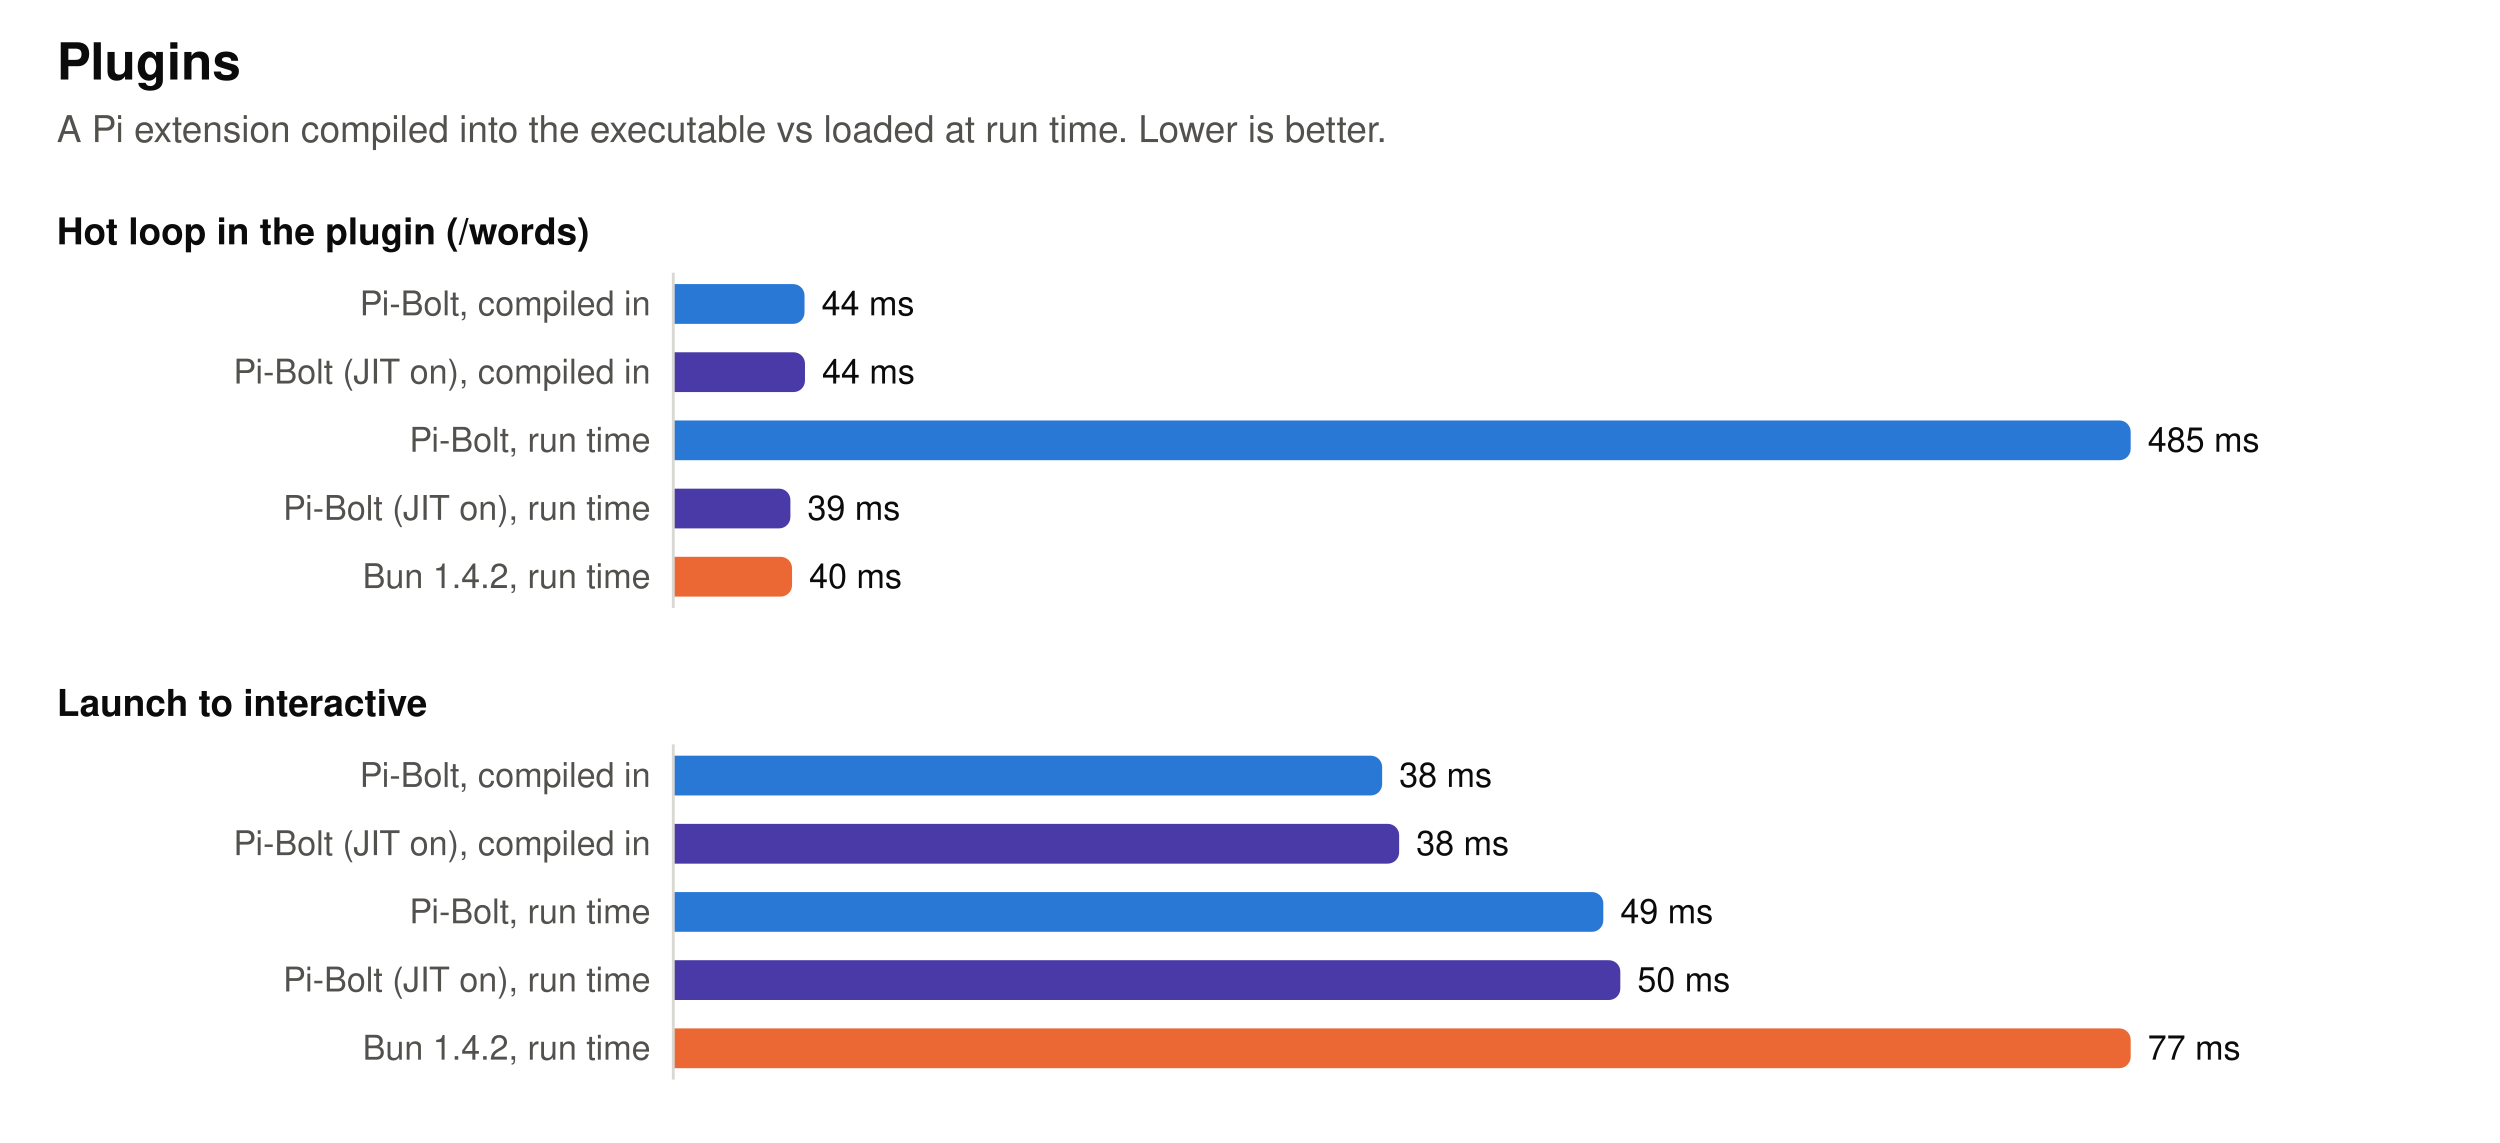
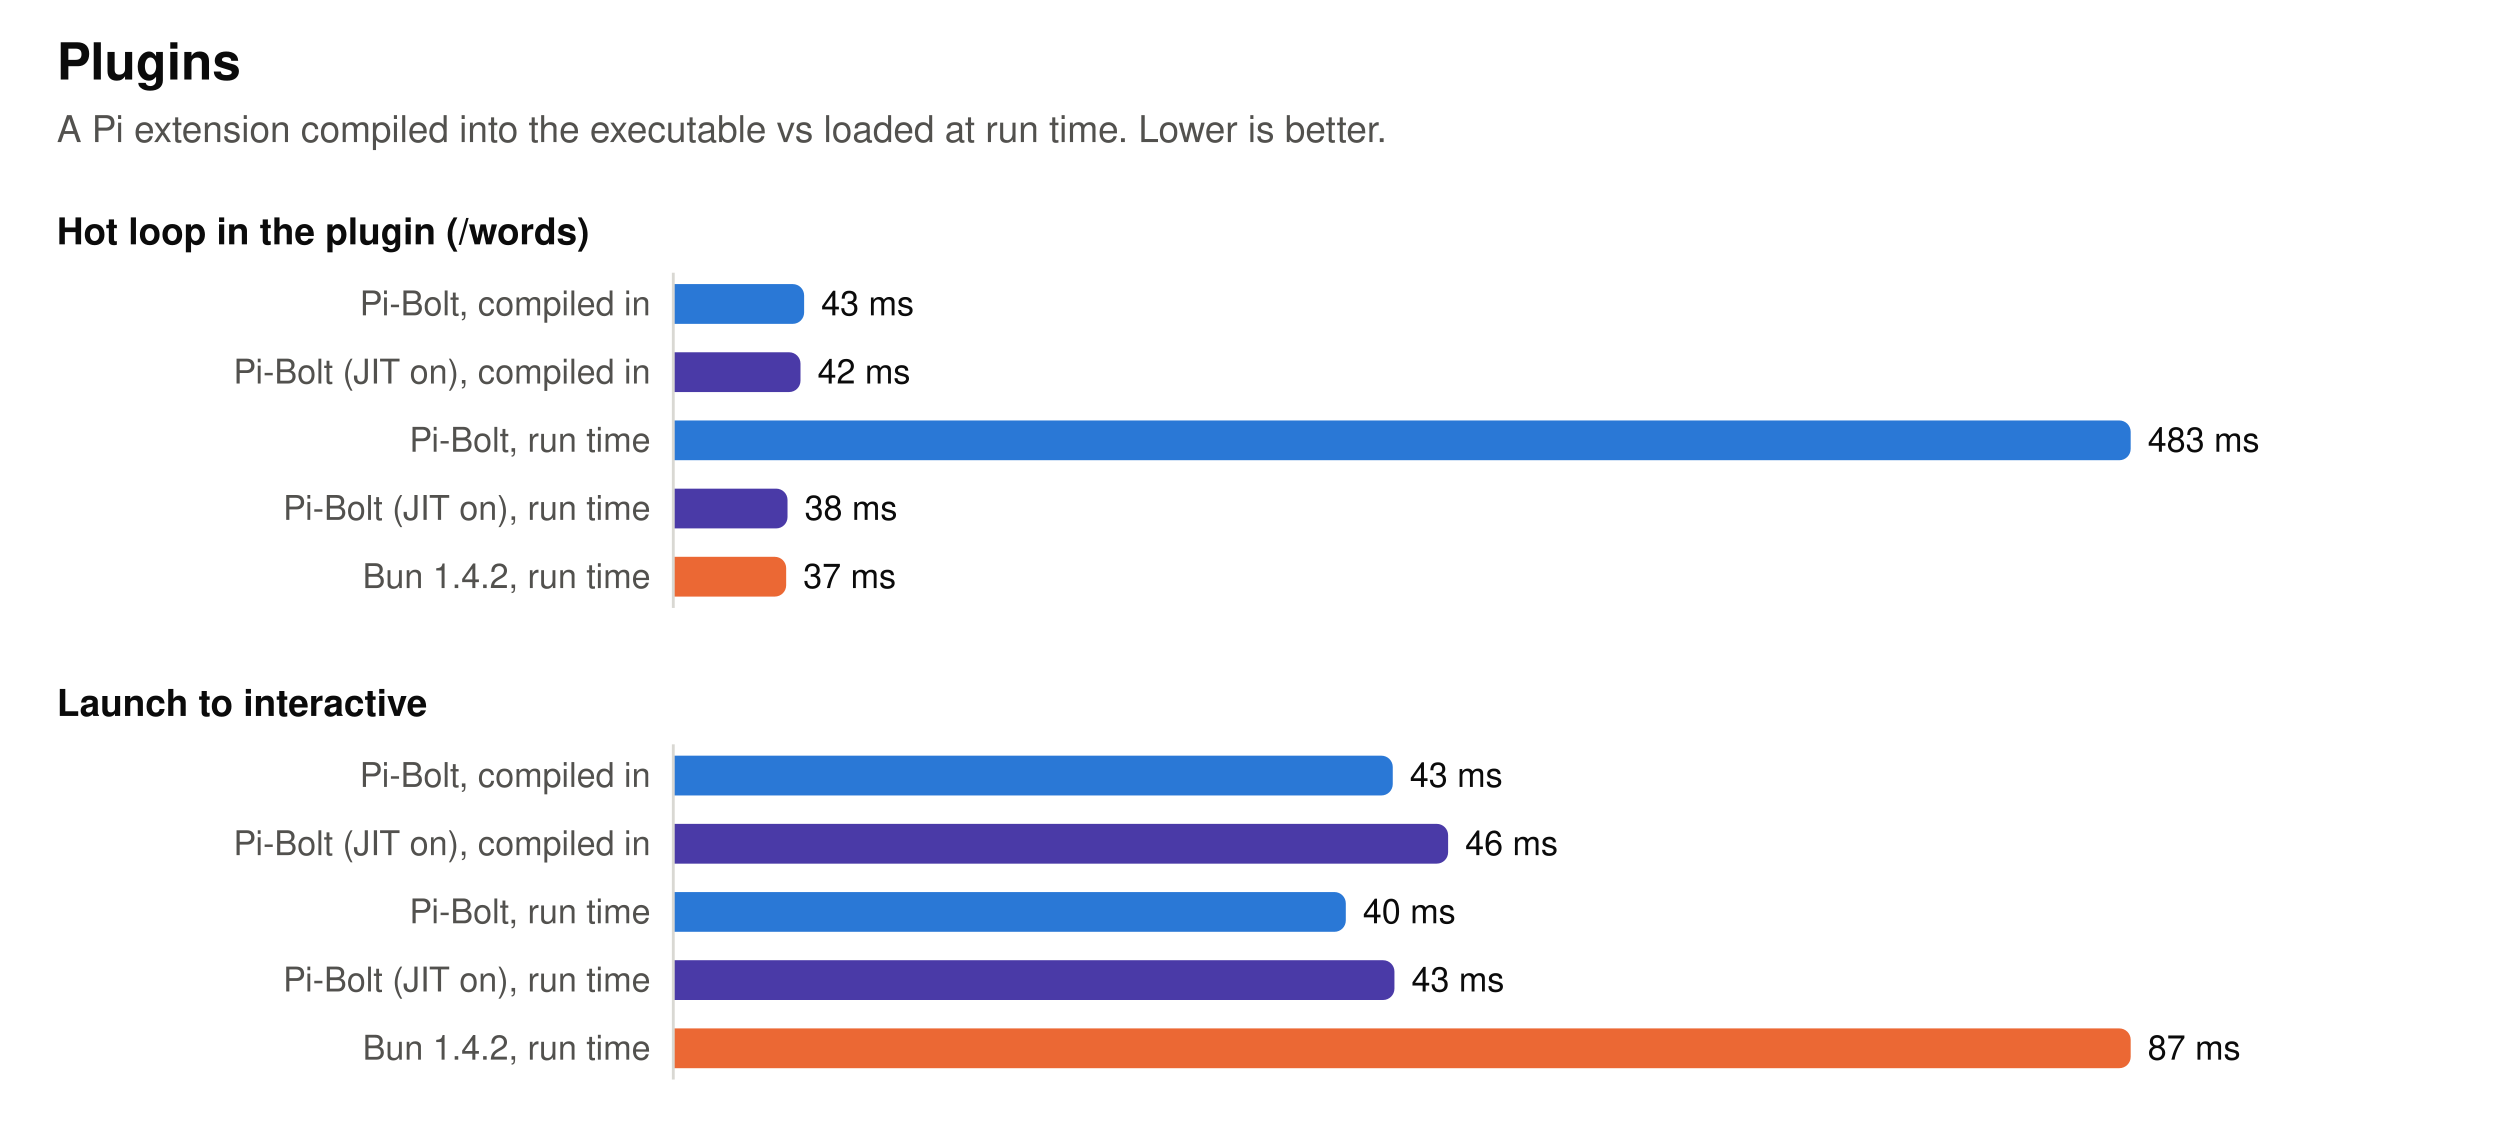
<svg xmlns="http://www.w3.org/2000/svg" width="880" height="402" viewBox="0 0 880 402" role="img" aria-label="Plugins: A Pi extension compiled into the executable vs loaded at run time. Lower is better.">
  <style>text{font-family:-apple-system, BlinkMacSystemFont, 'Segoe UI', Helvetica, Arial, sans-serif;font-variant-numeric:tabular-nums}</style>
  <text x="20" y="28" font-size="18" font-weight="600" fill="#0b0b0b">Plugins</text>
  <text x="20" y="50" font-size="13" fill="#52514e">A Pi extension compiled into the executable vs loaded at run time. Lower is better.</text>
  <text x="20" y="86" font-size="13" font-weight="600" fill="#0b0b0b">Hot loop in the plugin (/words)</text>
  <text x="229" y="111" font-size="12" text-anchor="end" fill="#52514e">Pi-Bolt, compiled in</text>
-   <path d="M237,100 h42.194 a4,4 0 0 1 4,4 v6 a4,4 0 0 1 -4,4 h-42.194 z" fill="#2a78d6" />
-   <text x="289.194" y="111" font-size="12" fill="#0b0b0b">44 ms</text>
+   <path d="M237,100 h42.052 a4,4 0 0 1 4,4 v6 a4,4 0 0 1 -4,4 h-42.052 z" fill="#2a78d6" />
+   <text x="289.052" y="111" font-size="12" fill="#0b0b0b">43 ms</text>
  <text x="229" y="135" font-size="12" text-anchor="end" fill="#52514e">Pi-Bolt (JIT on), compiled in</text>
-   <path d="M237,124 h42.353 a4,4 0 0 1 4,4 v6 a4,4 0 0 1 -4,4 h-42.353 z" fill="#4a3aa7" />
-   <text x="289.353" y="135" font-size="12" fill="#0b0b0b">44 ms</text>
+   <path d="M237,124 h40.777 a4,4 0 0 1 4,4 v6 a4,4 0 0 1 -4,4 h-40.777 z" fill="#4a3aa7" />
+   <text x="287.777" y="135" font-size="12" fill="#0b0b0b">42 ms</text>
  <text x="229" y="159" font-size="12" text-anchor="end" fill="#52514e">Pi-Bolt, run time</text>
  <path d="M237,148 h509.0 a4,4 0 0 1 4,4 v6 a4,4 0 0 1 -4,4 h-509.0 z" fill="#2a78d6" />
-   <text x="756.0" y="159" font-size="12" fill="#0b0b0b">485 ms</text>
+   <text x="756.0" y="159" font-size="12" fill="#0b0b0b">483 ms</text>
  <text x="229" y="183" font-size="12" text-anchor="end" fill="#52514e">Pi-Bolt (JIT on), run time</text>
-   <path d="M237,172 h37.22 a4,4 0 0 1 4,4 v6 a4,4 0 0 1 -4,4 h-37.22 z" fill="#4a3aa7" />
-   <text x="284.22" y="183" font-size="12" fill="#0b0b0b">39 ms</text>
+   <path d="M237,172 h36.209 a4,4 0 0 1 4,4 v6 a4,4 0 0 1 -4,4 h-36.209 z" fill="#4a3aa7" />
+   <text x="283.209" y="183" font-size="12" fill="#0b0b0b">38 ms</text>
  <text x="229" y="207" font-size="12" text-anchor="end" fill="#52514e">Bun 1.4.2, run time</text>
-   <path d="M237,196 h37.802 a4,4 0 0 1 4,4 v6 a4,4 0 0 1 -4,4 h-37.802 z" fill="#eb6834" />
-   <text x="284.802" y="207" font-size="12" fill="#0b0b0b">40 ms</text>
+   <path d="M237,196 h35.731 a4,4 0 0 1 4,4 v6 a4,4 0 0 1 -4,4 h-35.731 z" fill="#eb6834" />
+   <text x="282.731" y="207" font-size="12" fill="#0b0b0b">37 ms</text>
  <line x1="237" y1="96" x2="237" y2="214" stroke="#d9d8d3" />
  <text x="20" y="252" font-size="13" font-weight="600" fill="#0b0b0b">Launch to interactive</text>
  <text x="229" y="277" font-size="12" text-anchor="end" fill="#52514e">Pi-Bolt, compiled in</text>
-   <path d="M237,266 h245.514 a4,4 0 0 1 4,4 v6 a4,4 0 0 1 -4,4 h-245.514 z" fill="#2a78d6" />
-   <text x="492.514" y="277" font-size="12" fill="#0b0b0b">38 ms</text>
+   <path d="M237,266 h249.253 a4,4 0 0 1 4,4 v6 a4,4 0 0 1 -4,4 h-249.253 z" fill="#2a78d6" />
+   <text x="496.253" y="277" font-size="12" fill="#0b0b0b">43 ms</text>
  <text x="229" y="301" font-size="12" text-anchor="end" fill="#52514e">Pi-Bolt (JIT on), compiled in</text>
-   <path d="M237,290 h251.502 a4,4 0 0 1 4,4 v6 a4,4 0 0 1 -4,4 h-251.502 z" fill="#4a3aa7" />
-   <text x="498.502" y="301" font-size="12" fill="#0b0b0b">38 ms</text>
+   <path d="M237,290 h268.734 a4,4 0 0 1 4,4 v6 a4,4 0 0 1 -4,4 h-268.734 z" fill="#4a3aa7" />
+   <text x="515.734" y="301" font-size="12" fill="#0b0b0b">46 ms</text>
  <text x="229" y="325" font-size="12" text-anchor="end" fill="#52514e">Pi-Bolt, run time</text>
-   <path d="M237,314 h323.362 a4,4 0 0 1 4,4 v6 a4,4 0 0 1 -4,4 h-323.362 z" fill="#2a78d6" />
-   <text x="570.362" y="325" font-size="12" fill="#0b0b0b">49 ms</text>
+   <path d="M237,314 h232.724 a4,4 0 0 1 4,4 v6 a4,4 0 0 1 -4,4 h-232.724 z" fill="#2a78d6" />
+   <text x="479.724" y="325" font-size="12" fill="#0b0b0b">40 ms</text>
  <text x="229" y="349" font-size="12" text-anchor="end" fill="#52514e">Pi-Bolt (JIT on), run time</text>
-   <path d="M237,338 h329.35 a4,4 0 0 1 4,4 v6 a4,4 0 0 1 -4,4 h-329.35 z" fill="#4a3aa7" />
-   <text x="576.35" y="349" font-size="12" fill="#0b0b0b">50 ms</text>
+   <path d="M237,338 h249.843 a4,4 0 0 1 4,4 v6 a4,4 0 0 1 -4,4 h-249.843 z" fill="#4a3aa7" />
+   <text x="496.843" y="349" font-size="12" fill="#0b0b0b">43 ms</text>
  <text x="229" y="373" font-size="12" text-anchor="end" fill="#52514e">Bun 1.4.2, run time</text>
  <path d="M237,362 h509.0 a4,4 0 0 1 4,4 v6 a4,4 0 0 1 -4,4 h-509.0 z" fill="#eb6834" />
-   <text x="756.0" y="373" font-size="12" fill="#0b0b0b">77 ms</text>
+   <text x="756.0" y="373" font-size="12" fill="#0b0b0b">87 ms</text>
  <line x1="237" y1="262" x2="237" y2="380" stroke="#d9d8d3" />
</svg>
